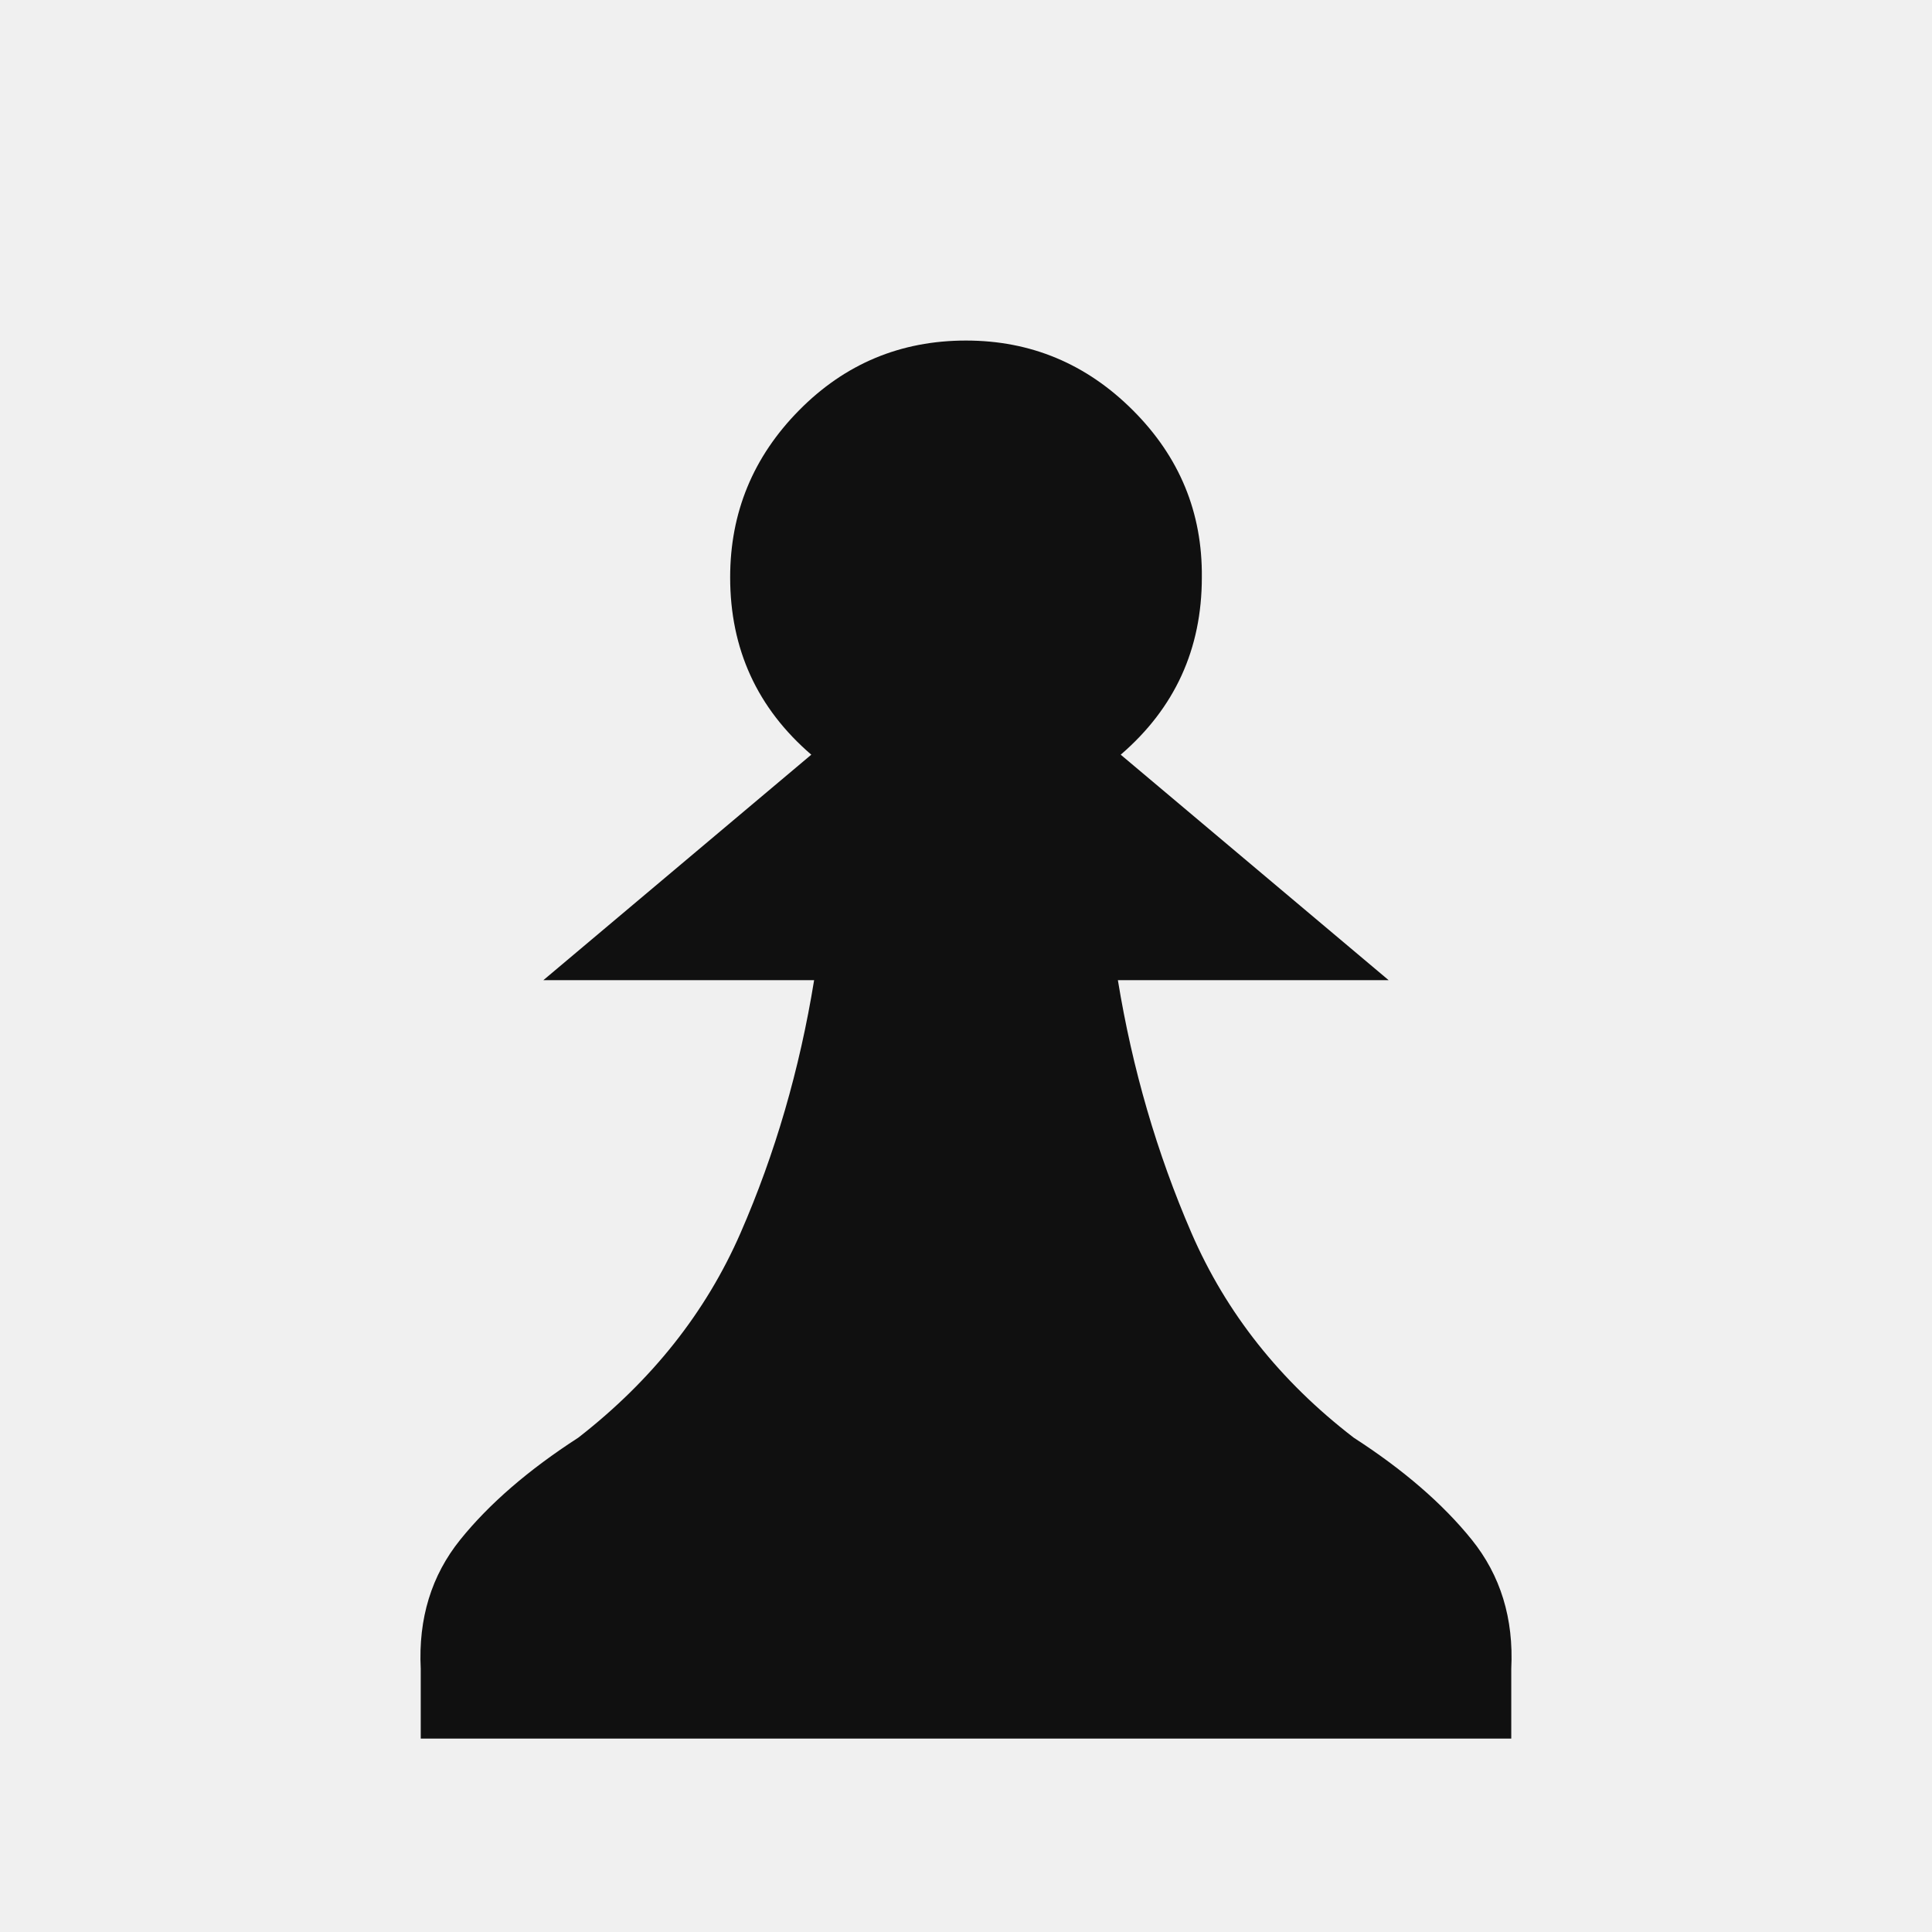
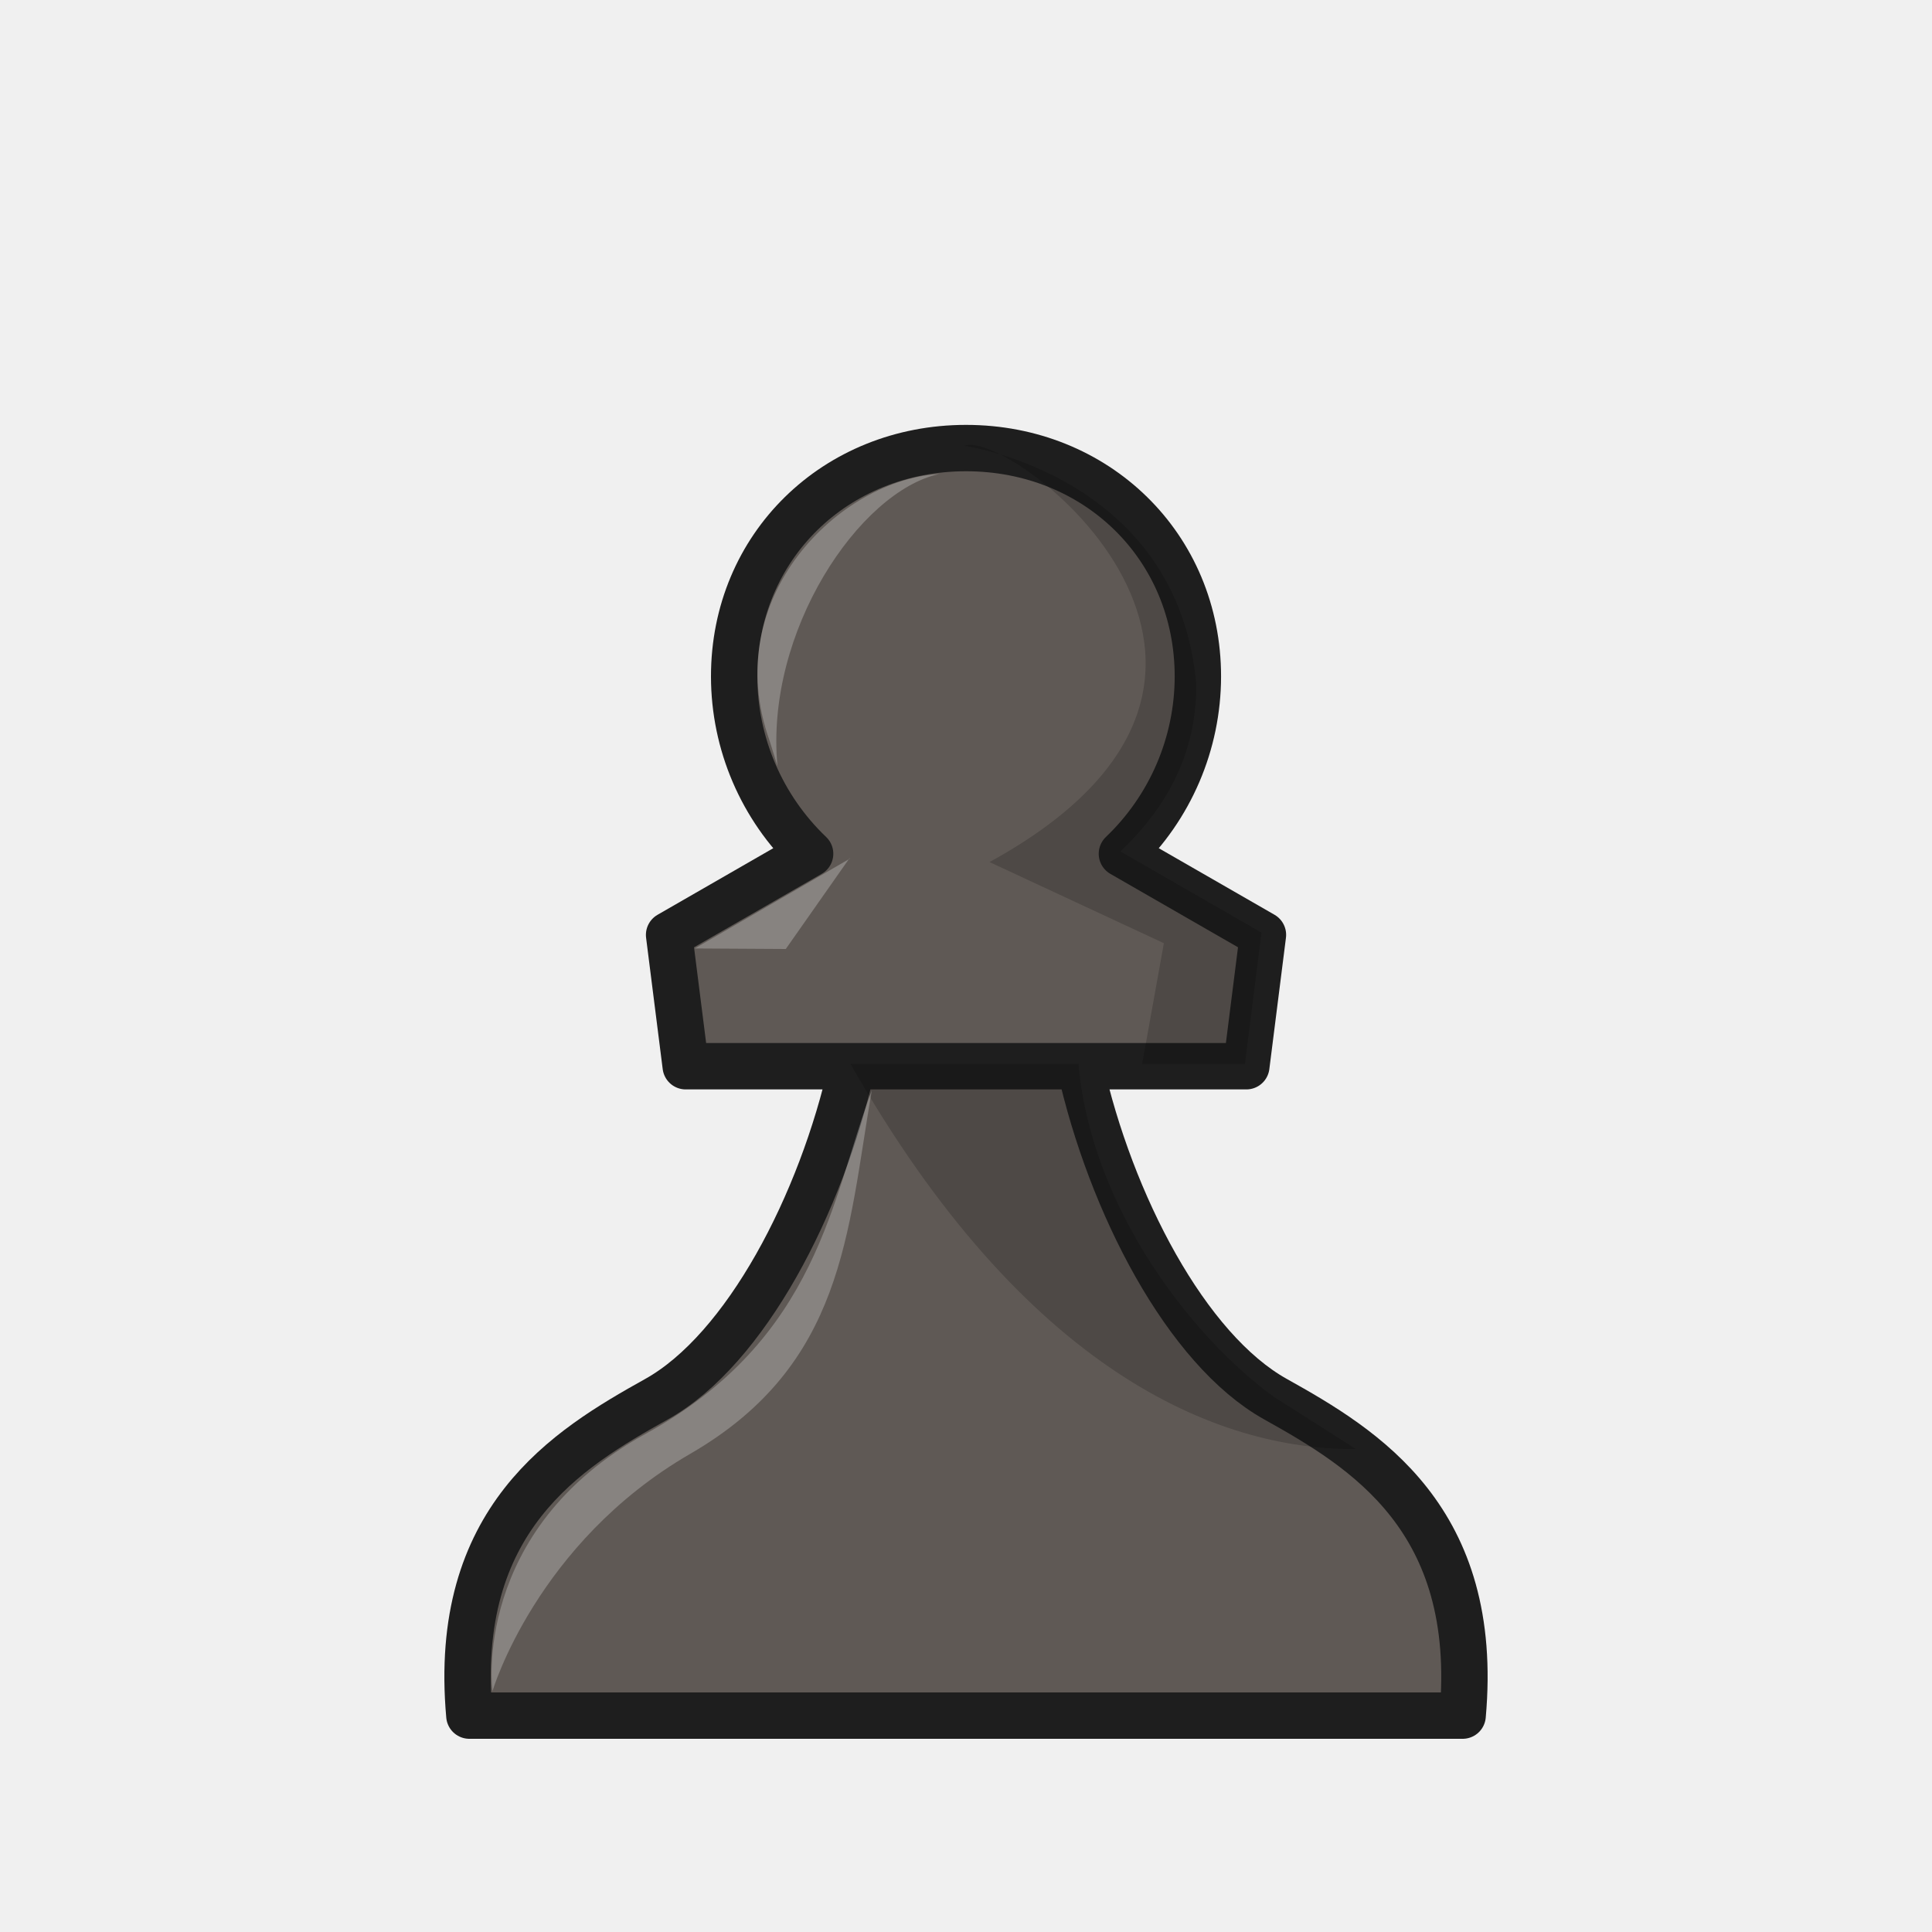
- <svg xmlns="http://www.w3.org/2000/svg" style="color-scheme:light only" viewBox="0 0 2048 2048">
-   <path fill="#101010" d="M1024 1843H446v-74q-4-80 42-137t125-108q117-91 172-217t78-268H576l284-239q-86-74-86-188 0-103 73-177t177-74q103 0 177 74t73 177q0 114-86 188l284 239h-287q23 141 78 268t172 217q79 51 125 108t42 137v74z" />
+ <svg xmlns="http://www.w3.org/2000/svg" style="color-scheme:light only" fill-rule="evenodd" clip-rule="evenodd" image-rendering="optimizeQuality" shape-rendering="geometricPrecision" text-rendering="geometricPrecision" viewBox="0 0 50 50">
+   <path fill="#5f5955" stroke="#1e1e1e" stroke-linejoin="round" stroke-width="1.2" d="M21.503 27.594h6.994M19 17.508a6.35 6.35 0 0 0 1.966 4.587l-3.65 2.1.43 3.399h4.306c-.794 3.559-2.755 7.33-5.062 8.617s-5.3 3.097-4.843 8.189h25.706c.457-5.092-2.535-6.902-4.842-8.189-2.307-1.286-4.268-5.058-5.062-8.617h4.306l.43-3.4-3.65-2.099a6.352 6.352 0 0 0 1.966-4.587c0-3.367-2.628-5.912-6-5.912-3.373 0-6.002 2.545-6.001 5.912z" />
+   <path d="M24.962 11.537c1.17-.459 9.527 5.906.647 10.773l4.512 2.1-.562 3.125h2.659l.428-3.399-3.65-2.1c1.253-1.2 1.962-2.58 1.964-4.312-.468-5.416-5.998-6.186-5.998-6.186zm-2.949 15.998c4.503 7.934 9.47 9.994 13.074 9.965l-2.115-1.347c-2.075-1.49-4.732-4.858-5.062-8.618z" opacity=".18" />
+   <path fill="#fff" d="m21.983 22.213-1.647 2.347-2.356-.014 4.013-2.324zm2.324-9.946c-2.542.138-5.73 3.173-4.385 6.918l.199.643c-.33-3.489 2.127-7.116 4.186-7.561m-6.444 25.358c-3.984 2.305-5.117 6.14-5.117 6.14-.01 0-.548-4.175 3.956-6.654s4.822-6.15 5.86-8.893c-.636 3.704-.715 7.102-4.699 9.407" opacity=".25" />
</svg>
